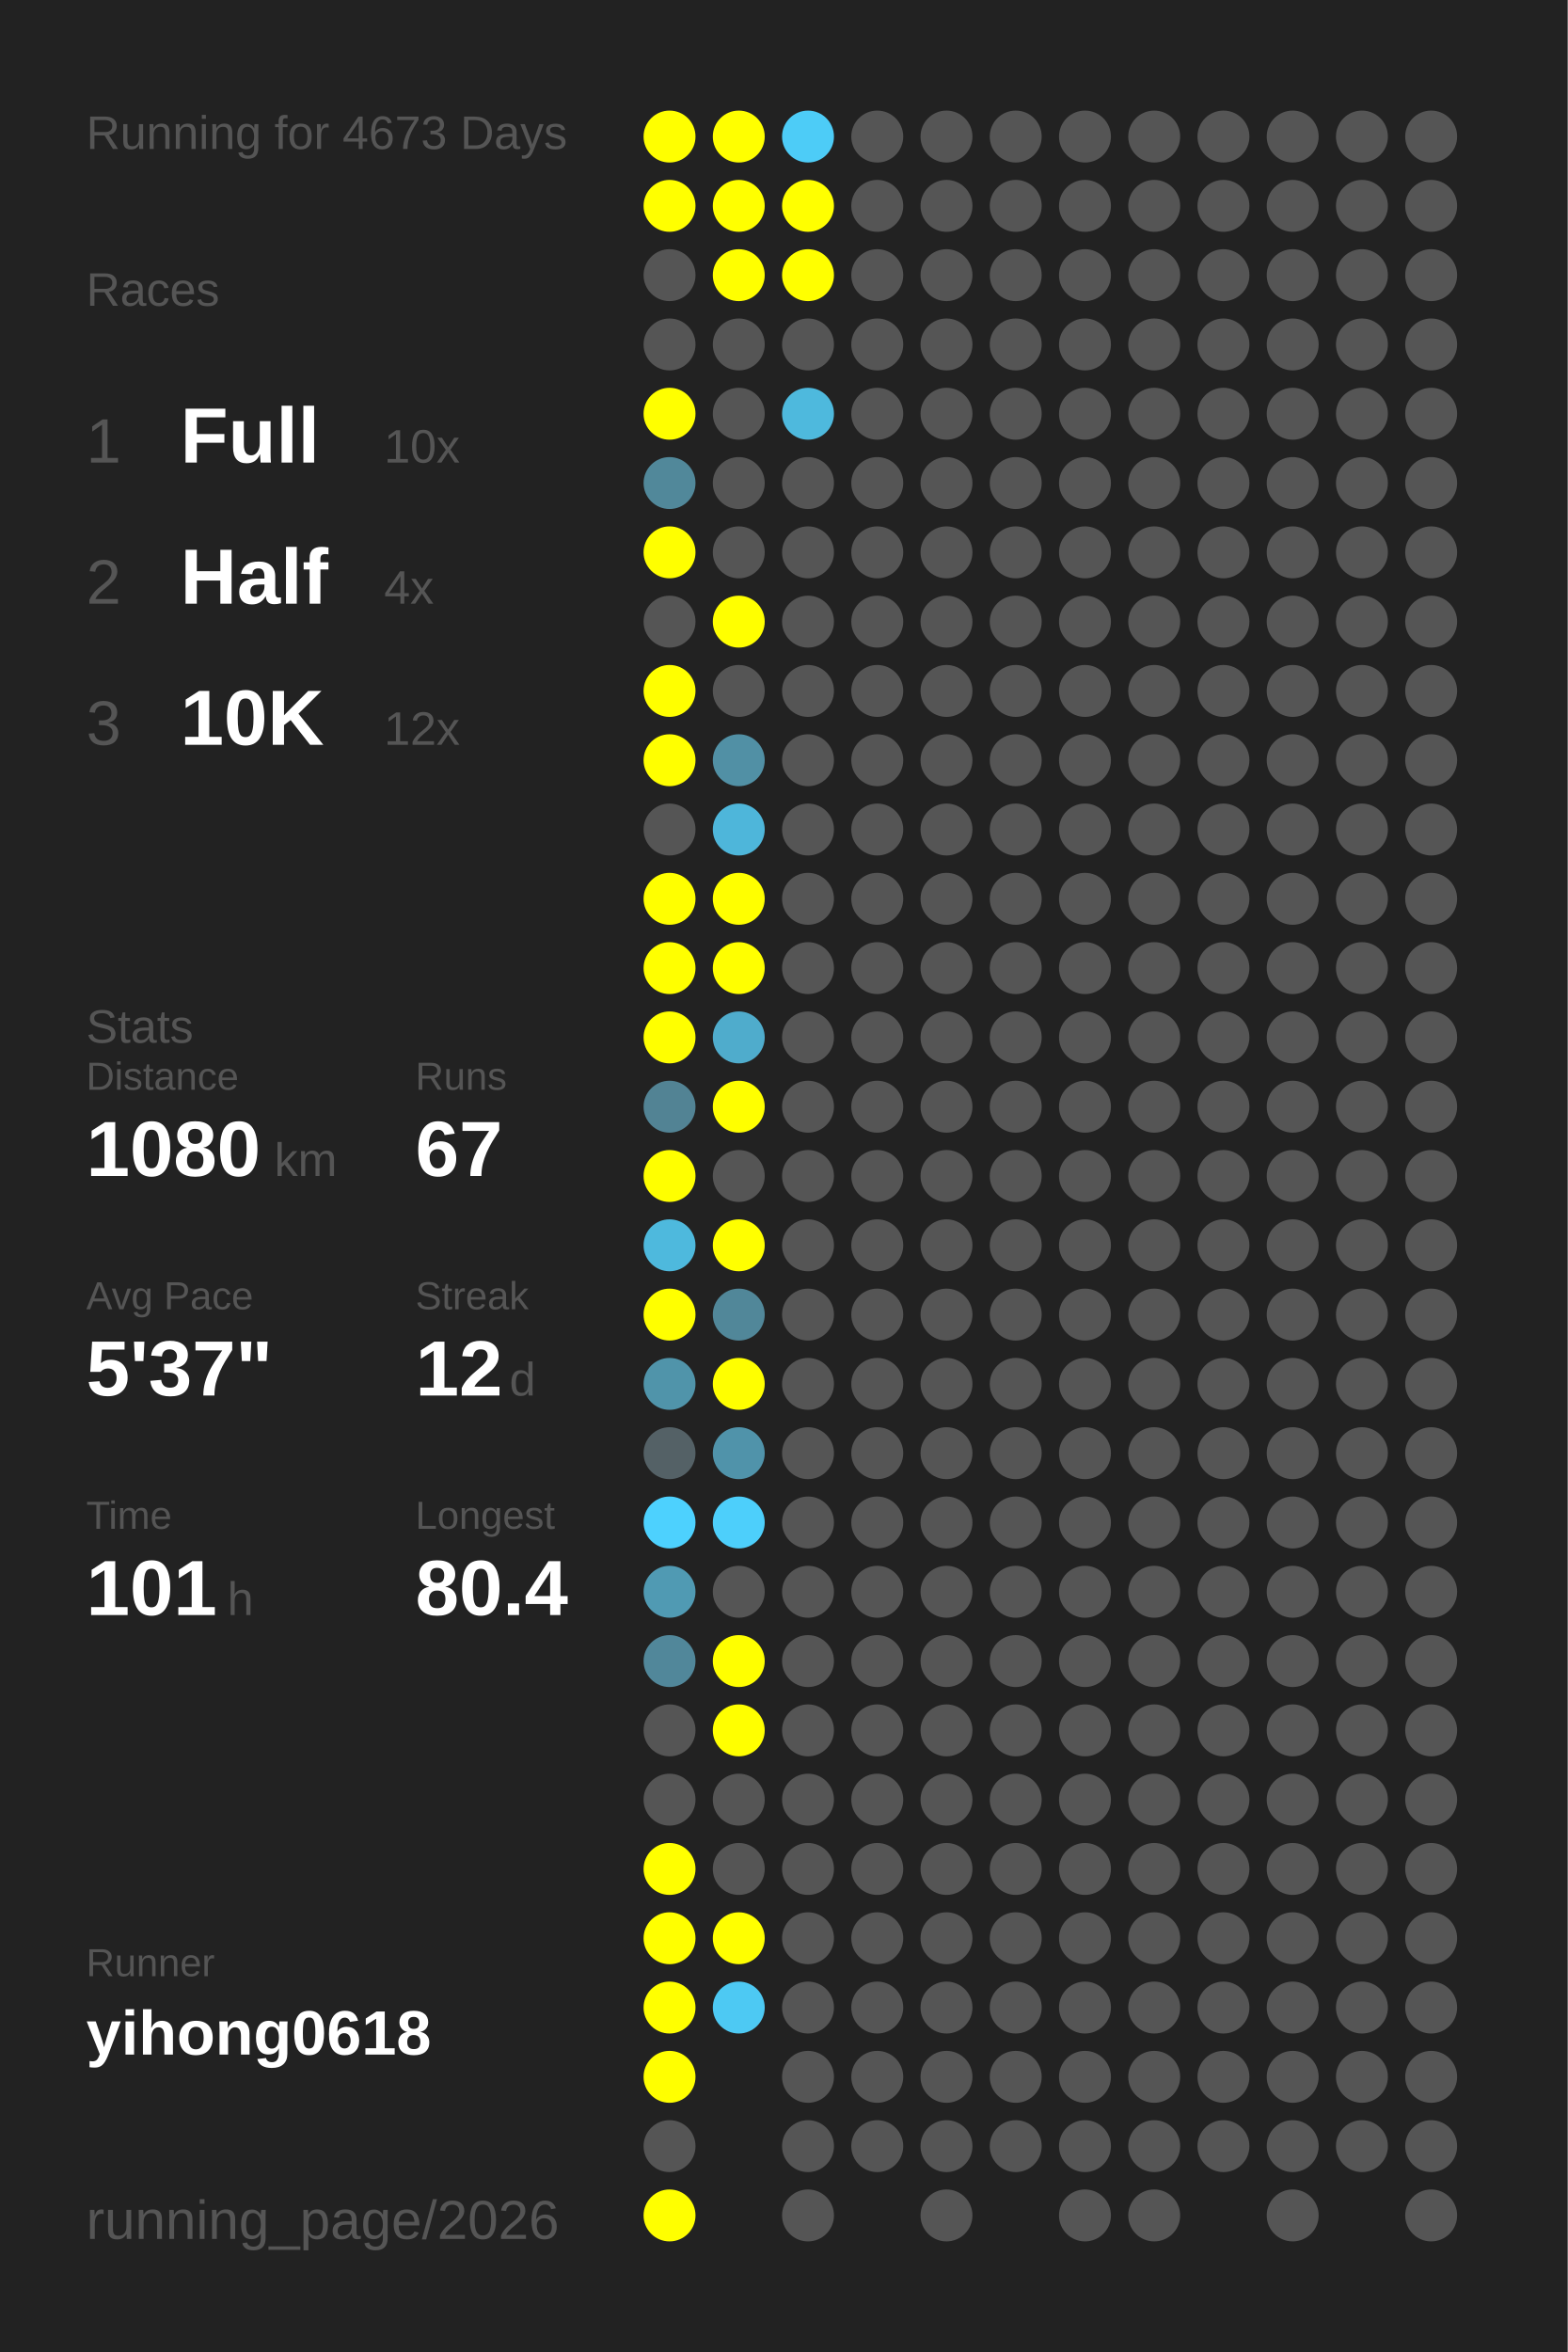
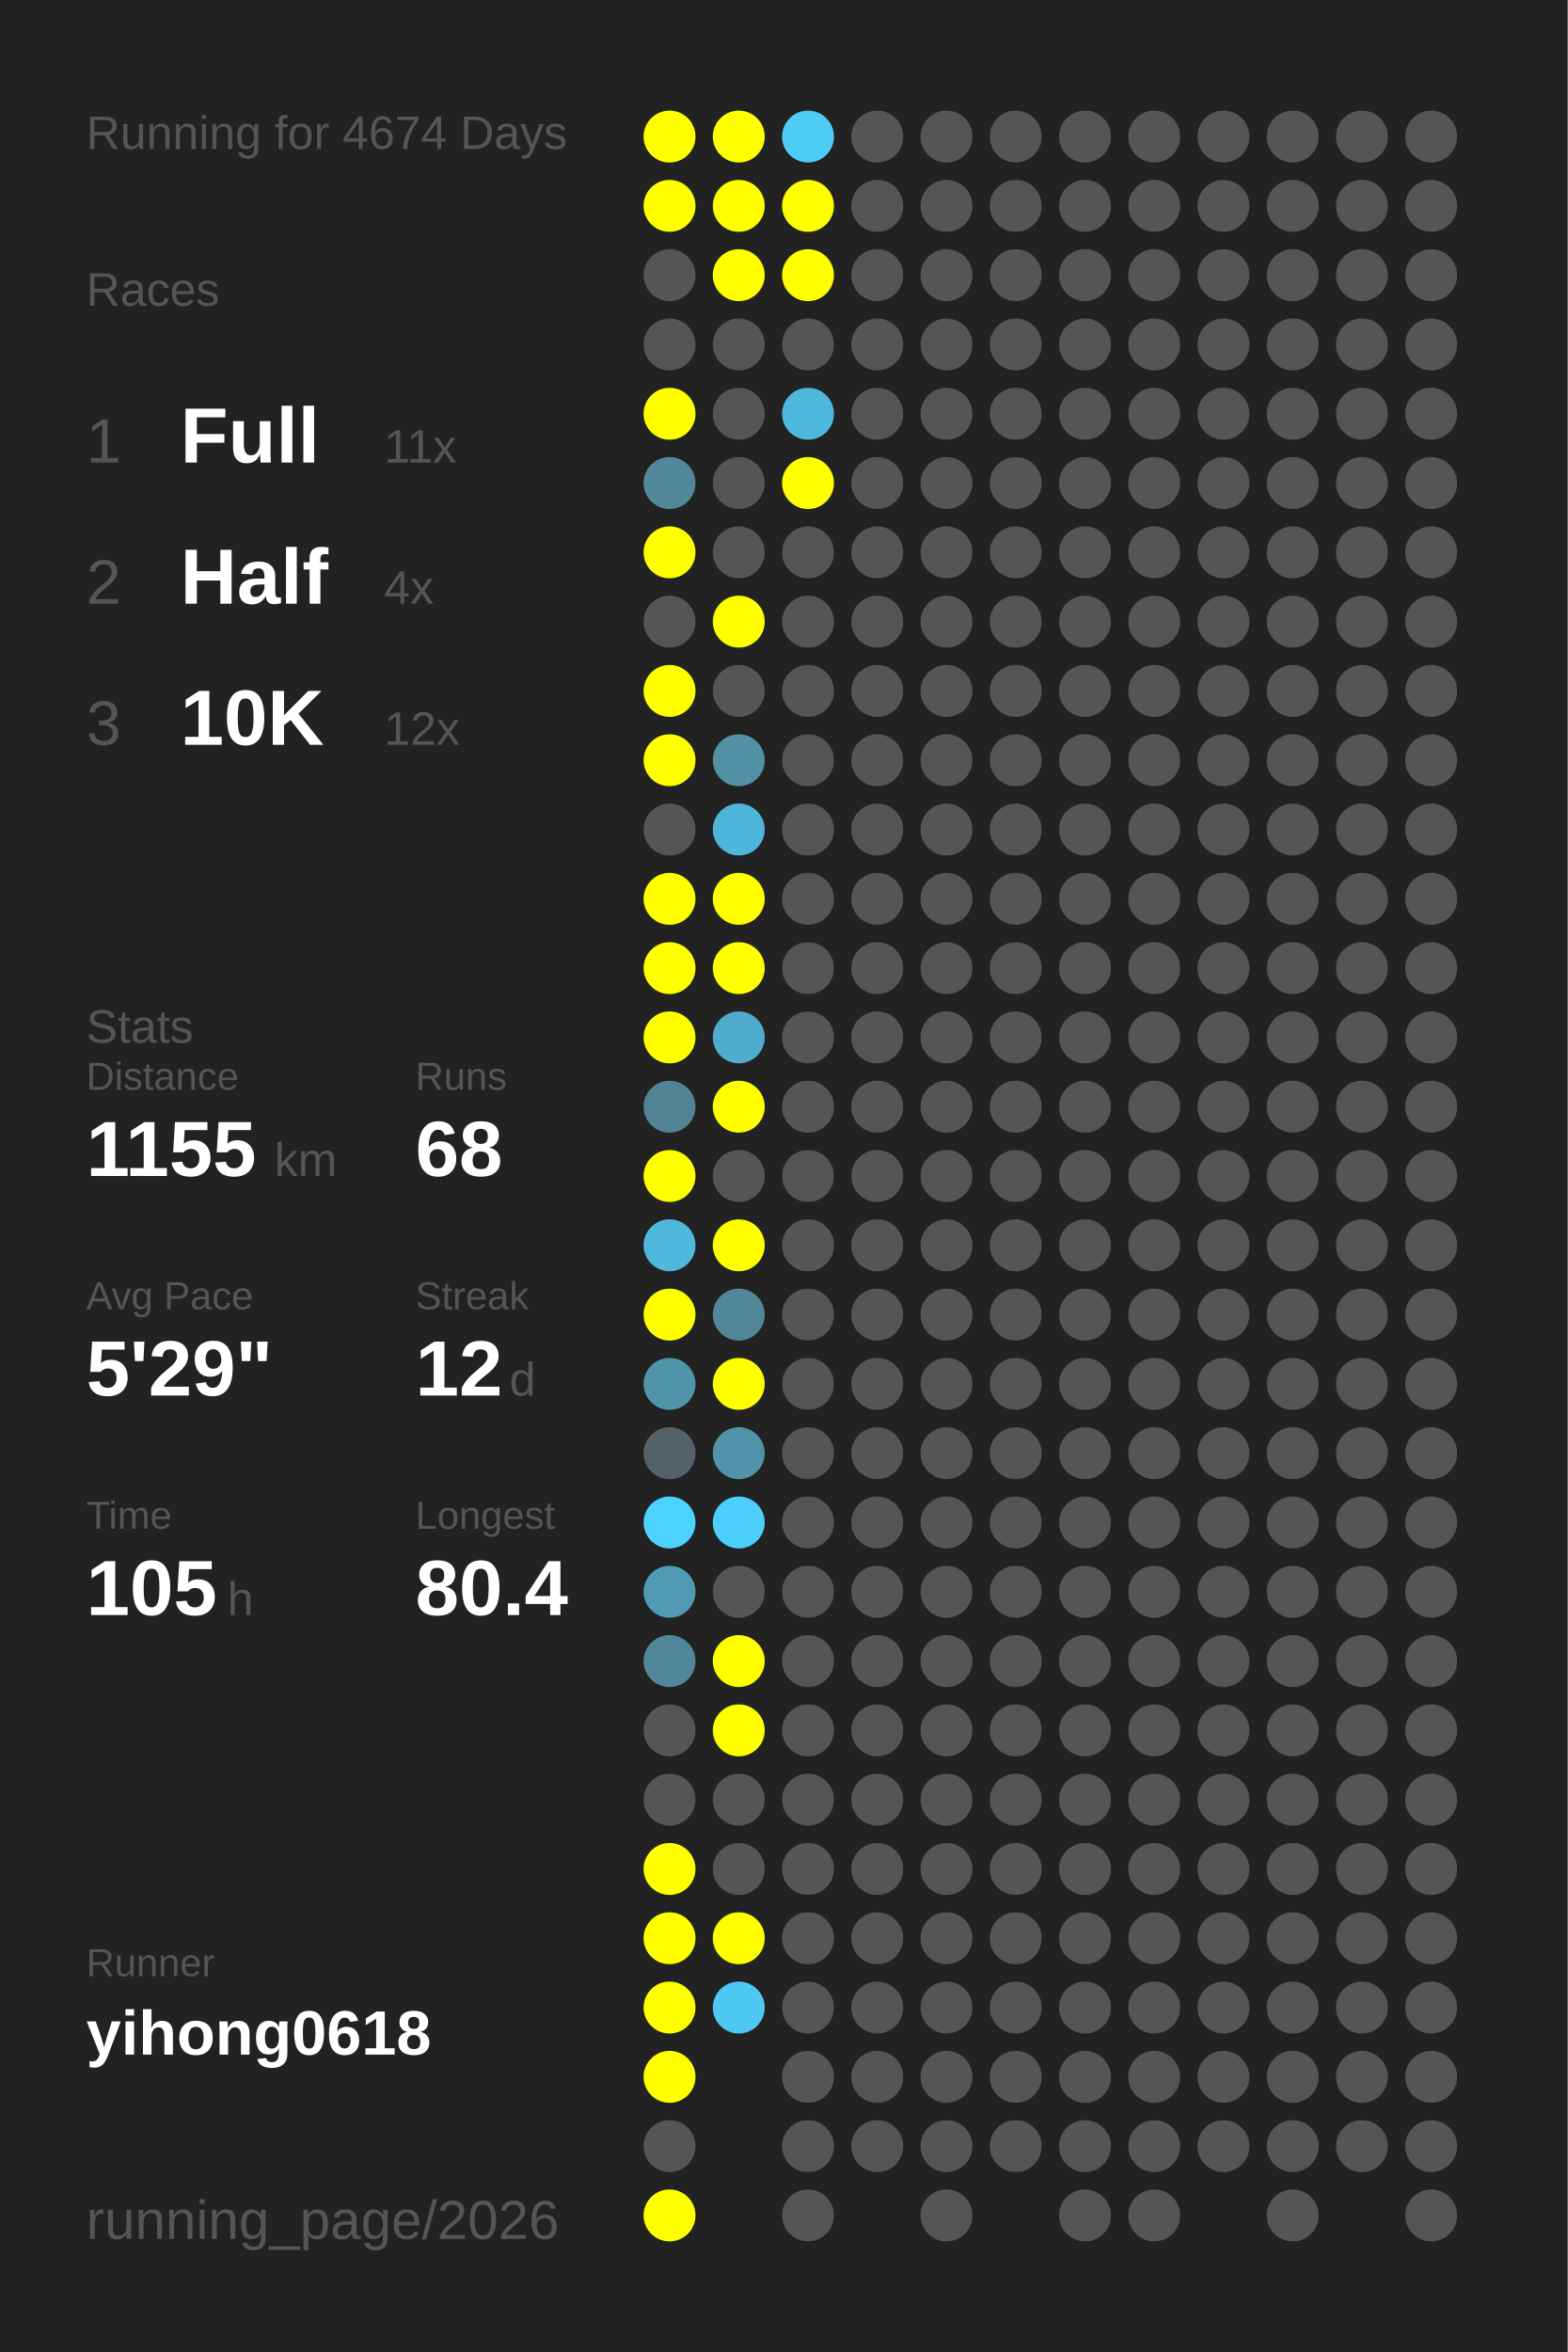
<svg xmlns="http://www.w3.org/2000/svg" baseProfile="full" height="300mm" version="1.1" viewBox="0,0,200,300" width="200mm">
  <defs />
  <rect fill="#222222" height="300" width="200" x="0" y="0" />
-   <text fill="#555555" style="font-size:6px; font-family:Arial;" x="11" y="19">Running for 4673 Days</text>
+   <text fill="#555555" style="font-size:6px; font-family:Arial;" x="11" y="19">Running for 4674 Days</text>
  <text fill="#555555" style="font-size:6px; font-family:Arial;" x="11" y="39">Races</text>
  <text fill="#555555" style="font-size:8px; font-family:Arial;" x="11" y="59">1</text>
  <text fill="#FFFFFF" style="font-size:10px; font-family:Arial; font-weight:bold;" x="23" y="59">Full</text>
-   <text fill="#555555" style="font-size:6px; font-family:Arial;" x="49" y="59">10x</text>
+   <text fill="#555555" style="font-size:6px; font-family:Arial;" x="49" y="59">11x</text>
  <text fill="#555555" style="font-size:8px; font-family:Arial;" x="11" y="77">2</text>
  <text fill="#FFFFFF" style="font-size:10px; font-family:Arial; font-weight:bold;" x="23" y="77">Half</text>
  <text fill="#555555" style="font-size:6px; font-family:Arial;" x="49" y="77">4x</text>
  <text fill="#555555" style="font-size:8px; font-family:Arial;" x="11" y="95">3</text>
  <text fill="#FFFFFF" style="font-size:10px; font-family:Arial; font-weight:bold;" x="23" y="95">10K</text>
  <text fill="#555555" style="font-size:6px; font-family:Arial;" x="49" y="95">12x</text>
  <text fill="#555555" style="font-size:6px; font-family:Arial;" x="11" y="133">Stats</text>
  <text fill="#555555" style="font-size:5px; font-family:Arial;" x="11" y="139">Distance</text>
-   <text fill="#FFFFFF" style="font-size:10px; font-family:Arial; font-weight:bold;" x="11" y="150">1080</text>
+   <text fill="#FFFFFF" style="font-size:10px; font-family:Arial; font-weight:bold;" x="11" y="150">1155</text>
  <text fill="#555555" style="font-size:6px; font-family:Arial;" x="35" y="150">km</text>
  <text fill="#555555" style="font-size:5px; font-family:Arial;" x="53" y="139">Runs</text>
-   <text fill="#FFFFFF" style="font-size:10px; font-family:Arial; font-weight:bold;" x="53" y="150">67</text>
+   <text fill="#FFFFFF" style="font-size:10px; font-family:Arial; font-weight:bold;" x="53" y="150">68</text>
  <text fill="#555555" style="font-size:5px; font-family:Arial;" x="11" y="167">Avg Pace</text>
-   <text fill="#FFFFFF" style="font-size:10px; font-family:Arial; font-weight:bold;" x="11" y="178">5'37"</text>
+   <text fill="#FFFFFF" style="font-size:10px; font-family:Arial; font-weight:bold;" x="11" y="178">5'29"</text>
  <text fill="#555555" style="font-size:5px; font-family:Arial;" x="53" y="167">Streak</text>
  <text fill="#FFFFFF" style="font-size:10px; font-family:Arial; font-weight:bold;" x="53" y="178">12</text>
  <text fill="#555555" style="font-size:6px; font-family:Arial;" x="65" y="178">d</text>
  <text fill="#555555" style="font-size:5px; font-family:Arial;" x="11" y="195">Time</text>
-   <text fill="#FFFFFF" style="font-size:10px; font-family:Arial; font-weight:bold;" x="11" y="206">101</text>
+   <text fill="#FFFFFF" style="font-size:10px; font-family:Arial; font-weight:bold;" x="11" y="206">105</text>
  <text fill="#555555" style="font-size:6px; font-family:Arial;" x="29" y="206">h</text>
  <text fill="#555555" style="font-size:5px; font-family:Arial;" x="53" y="195">Longest</text>
  <text fill="#FFFFFF" style="font-size:10px; font-family:Arial; font-weight:bold;" x="53" y="206">80.4</text>
  <text fill="#555555" style="font-size:5px; font-family:Arial;" x="11" y="252.065">Runner</text>
  <text fill="#FFFFFF" style="font-size:8px; font-family:Arial; font-weight:bold;" x="11" y="262.065">yihong0618</text>
  <text fill="#555555" style="font-size:7px; font-family:Arial;" x="11" y="285.581">running_page/2026</text>
  <circle cx="85.417" cy="17.419" fill="#FFFF00" r="3.312" />
  <circle cx="85.417" cy="26.258" fill="#FFFF00" r="3.312" />
  <circle cx="85.417" cy="35.097" fill="#555555" r="3.312" />
  <circle cx="85.417" cy="43.935" fill="#555555" r="3.312" />
  <circle cx="85.417" cy="52.774" fill="#FFFF00" r="3.312" />
  <circle cx="85.417" cy="61.613" fill="#51889a" r="3.312" />
  <circle cx="85.417" cy="70.452" fill="#FFFF00" r="3.312" />
  <circle cx="85.417" cy="79.29" fill="#555555" r="3.312" />
  <circle cx="85.417" cy="88.129" fill="#FFFF00" r="3.312" />
  <circle cx="85.417" cy="96.968" fill="#FFFF00" r="3.312" />
  <circle cx="85.417" cy="105.806" fill="#555555" r="3.312" />
  <circle cx="85.417" cy="114.645" fill="#FFFF00" r="3.312" />
  <circle cx="85.417" cy="123.484" fill="#FFFF00" r="3.312" />
  <circle cx="85.417" cy="132.323" fill="#FFFF00" r="3.312" />
  <circle cx="85.417" cy="141.161" fill="#528394" r="3.312" />
  <circle cx="85.417" cy="150" fill="#FFFF00" r="3.312" />
  <circle cx="85.417" cy="158.839" fill="#4eb9dd" r="3.312" />
  <circle cx="85.417" cy="167.677" fill="#FFFF00" r="3.312" />
  <circle cx="85.417" cy="176.516" fill="#5094aa" r="3.312" />
  <circle cx="85.417" cy="185.355" fill="#546166" r="3.312" />
  <circle cx="85.417" cy="194.194" fill="#4dd1fe" r="3.312" />
  <circle cx="85.417" cy="203.032" fill="#509ab3" r="3.312" />
  <circle cx="85.417" cy="211.871" fill="#51879a" r="3.312" />
  <circle cx="85.417" cy="220.71" fill="#555555" r="3.312" />
  <circle cx="85.417" cy="229.548" fill="#555555" r="3.312" />
  <circle cx="85.417" cy="238.387" fill="#FFFF00" r="3.312" />
  <circle cx="85.417" cy="247.226" fill="#FFFF00" r="3.312" />
  <circle cx="85.417" cy="256.065" fill="#FFFF00" r="3.312" />
  <circle cx="85.417" cy="264.903" fill="#FFFF00" r="3.312" />
  <circle cx="85.417" cy="273.742" fill="#555555" r="3.312" />
  <circle cx="85.417" cy="282.581" fill="#FFFF00" r="3.312" />
  <circle cx="94.25" cy="17.419" fill="#FFFF00" r="3.312" />
  <circle cx="94.25" cy="26.258" fill="#FFFF00" r="3.312" />
  <circle cx="94.25" cy="35.097" fill="#FFFF00" r="3.312" />
  <circle cx="94.25" cy="43.935" fill="#555555" r="3.312" />
  <circle cx="94.25" cy="52.774" fill="#555555" r="3.312" />
  <circle cx="94.25" cy="61.613" fill="#555555" r="3.312" />
  <circle cx="94.25" cy="70.452" fill="#555555" r="3.312" />
  <circle cx="94.25" cy="79.29" fill="#FFFF00" r="3.312" />
  <circle cx="94.25" cy="88.129" fill="#555555" r="3.312" />
  <circle cx="94.25" cy="96.968" fill="#5190a5" r="3.312" />
  <circle cx="94.25" cy="105.806" fill="#4eb6da" r="3.312" />
  <circle cx="94.25" cy="114.645" fill="#FFFF00" r="3.312" />
  <circle cx="94.25" cy="123.484" fill="#FFFF00" r="3.312" />
  <circle cx="94.25" cy="132.323" fill="#4faccc" r="3.312" />
  <circle cx="94.25" cy="141.161" fill="#FFFF00" r="3.312" />
  <circle cx="94.25" cy="150" fill="#555555" r="3.312" />
  <circle cx="94.25" cy="158.839" fill="#FFFF00" r="3.312" />
  <circle cx="94.25" cy="167.677" fill="#518799" r="3.312" />
  <circle cx="94.25" cy="176.516" fill="#FFFF00" r="3.312" />
  <circle cx="94.25" cy="185.355" fill="#5093aa" r="3.312" />
  <circle cx="94.25" cy="194.194" fill="#4dcffb" r="3.312" />
  <circle cx="94.25" cy="203.032" fill="#555555" r="3.312" />
  <circle cx="94.25" cy="211.871" fill="#FFFF00" r="3.312" />
  <circle cx="94.25" cy="220.71" fill="#FFFF00" r="3.312" />
  <circle cx="94.25" cy="229.548" fill="#555555" r="3.312" />
  <circle cx="94.25" cy="238.387" fill="#555555" r="3.312" />
  <circle cx="94.25" cy="247.226" fill="#FFFF00" r="3.312" />
  <circle cx="94.25" cy="256.065" fill="#4dc9f3" r="3.312" />
  <circle cx="103.083" cy="17.419" fill="#4dccf7" r="3.312" />
  <circle cx="103.083" cy="26.258" fill="#FFFF00" r="3.312" />
  <circle cx="103.083" cy="35.097" fill="#FFFF00" r="3.312" />
  <circle cx="103.083" cy="43.935" fill="#555555" r="3.312" />
  <circle cx="103.083" cy="52.774" fill="#4eb9dd" r="3.312" />
-   <circle cx="103.083" cy="61.613" fill="#555555" r="3.312" />
+   <circle cx="103.083" cy="61.613" fill="#FFFF00" r="3.312" />
  <circle cx="103.083" cy="70.452" fill="#555555" r="3.312" />
  <circle cx="103.083" cy="79.29" fill="#555555" r="3.312" />
  <circle cx="103.083" cy="88.129" fill="#555555" r="3.312" />
  <circle cx="103.083" cy="96.968" fill="#555555" r="3.312" />
  <circle cx="103.083" cy="105.806" fill="#555555" r="3.312" />
  <circle cx="103.083" cy="114.645" fill="#555555" r="3.312" />
  <circle cx="103.083" cy="123.484" fill="#555555" r="3.312" />
  <circle cx="103.083" cy="132.323" fill="#555555" r="3.312" />
  <circle cx="103.083" cy="141.161" fill="#555555" r="3.312" />
  <circle cx="103.083" cy="150" fill="#555555" r="3.312" />
  <circle cx="103.083" cy="158.839" fill="#555555" r="3.312" />
  <circle cx="103.083" cy="167.677" fill="#555555" r="3.312" />
  <circle cx="103.083" cy="176.516" fill="#555555" r="3.312" />
  <circle cx="103.083" cy="185.355" fill="#555555" r="3.312" />
  <circle cx="103.083" cy="194.194" fill="#555555" r="3.312" />
  <circle cx="103.083" cy="203.032" fill="#555555" r="3.312" />
  <circle cx="103.083" cy="211.871" fill="#555555" r="3.312" />
  <circle cx="103.083" cy="220.71" fill="#555555" r="3.312" />
  <circle cx="103.083" cy="229.548" fill="#555555" r="3.312" />
  <circle cx="103.083" cy="238.387" fill="#555555" r="3.312" />
  <circle cx="103.083" cy="247.226" fill="#555555" r="3.312" />
  <circle cx="103.083" cy="256.065" fill="#555555" r="3.312" />
  <circle cx="103.083" cy="264.903" fill="#555555" r="3.312" />
  <circle cx="103.083" cy="273.742" fill="#555555" r="3.312" />
  <circle cx="103.083" cy="282.581" fill="#555555" r="3.312" />
  <circle cx="111.917" cy="17.419" fill="#555555" r="3.312" />
  <circle cx="111.917" cy="26.258" fill="#555555" r="3.312" />
  <circle cx="111.917" cy="35.097" fill="#555555" r="3.312" />
  <circle cx="111.917" cy="43.935" fill="#555555" r="3.312" />
  <circle cx="111.917" cy="52.774" fill="#555555" r="3.312" />
  <circle cx="111.917" cy="61.613" fill="#555555" r="3.312" />
  <circle cx="111.917" cy="70.452" fill="#555555" r="3.312" />
  <circle cx="111.917" cy="79.29" fill="#555555" r="3.312" />
  <circle cx="111.917" cy="88.129" fill="#555555" r="3.312" />
  <circle cx="111.917" cy="96.968" fill="#555555" r="3.312" />
  <circle cx="111.917" cy="105.806" fill="#555555" r="3.312" />
  <circle cx="111.917" cy="114.645" fill="#555555" r="3.312" />
  <circle cx="111.917" cy="123.484" fill="#555555" r="3.312" />
  <circle cx="111.917" cy="132.323" fill="#555555" r="3.312" />
  <circle cx="111.917" cy="141.161" fill="#555555" r="3.312" />
  <circle cx="111.917" cy="150" fill="#555555" r="3.312" />
  <circle cx="111.917" cy="158.839" fill="#555555" r="3.312" />
  <circle cx="111.917" cy="167.677" fill="#555555" r="3.312" />
  <circle cx="111.917" cy="176.516" fill="#555555" r="3.312" />
  <circle cx="111.917" cy="185.355" fill="#555555" r="3.312" />
  <circle cx="111.917" cy="194.194" fill="#555555" r="3.312" />
  <circle cx="111.917" cy="203.032" fill="#555555" r="3.312" />
  <circle cx="111.917" cy="211.871" fill="#555555" r="3.312" />
  <circle cx="111.917" cy="220.71" fill="#555555" r="3.312" />
  <circle cx="111.917" cy="229.548" fill="#555555" r="3.312" />
  <circle cx="111.917" cy="238.387" fill="#555555" r="3.312" />
  <circle cx="111.917" cy="247.226" fill="#555555" r="3.312" />
  <circle cx="111.917" cy="256.065" fill="#555555" r="3.312" />
  <circle cx="111.917" cy="264.903" fill="#555555" r="3.312" />
  <circle cx="111.917" cy="273.742" fill="#555555" r="3.312" />
  <circle cx="120.75" cy="17.419" fill="#555555" r="3.312" />
  <circle cx="120.75" cy="26.258" fill="#555555" r="3.312" />
  <circle cx="120.75" cy="35.097" fill="#555555" r="3.312" />
  <circle cx="120.75" cy="43.935" fill="#555555" r="3.312" />
  <circle cx="120.75" cy="52.774" fill="#555555" r="3.312" />
  <circle cx="120.75" cy="61.613" fill="#555555" r="3.312" />
  <circle cx="120.75" cy="70.452" fill="#555555" r="3.312" />
  <circle cx="120.75" cy="79.29" fill="#555555" r="3.312" />
  <circle cx="120.75" cy="88.129" fill="#555555" r="3.312" />
  <circle cx="120.75" cy="96.968" fill="#555555" r="3.312" />
  <circle cx="120.75" cy="105.806" fill="#555555" r="3.312" />
  <circle cx="120.75" cy="114.645" fill="#555555" r="3.312" />
  <circle cx="120.75" cy="123.484" fill="#555555" r="3.312" />
  <circle cx="120.75" cy="132.323" fill="#555555" r="3.312" />
  <circle cx="120.75" cy="141.161" fill="#555555" r="3.312" />
  <circle cx="120.75" cy="150" fill="#555555" r="3.312" />
  <circle cx="120.75" cy="158.839" fill="#555555" r="3.312" />
  <circle cx="120.75" cy="167.677" fill="#555555" r="3.312" />
  <circle cx="120.75" cy="176.516" fill="#555555" r="3.312" />
  <circle cx="120.75" cy="185.355" fill="#555555" r="3.312" />
  <circle cx="120.75" cy="194.194" fill="#555555" r="3.312" />
  <circle cx="120.75" cy="203.032" fill="#555555" r="3.312" />
  <circle cx="120.75" cy="211.871" fill="#555555" r="3.312" />
  <circle cx="120.75" cy="220.71" fill="#555555" r="3.312" />
  <circle cx="120.75" cy="229.548" fill="#555555" r="3.312" />
  <circle cx="120.75" cy="238.387" fill="#555555" r="3.312" />
  <circle cx="120.75" cy="247.226" fill="#555555" r="3.312" />
  <circle cx="120.75" cy="256.065" fill="#555555" r="3.312" />
  <circle cx="120.75" cy="264.903" fill="#555555" r="3.312" />
  <circle cx="120.75" cy="273.742" fill="#555555" r="3.312" />
  <circle cx="120.75" cy="282.581" fill="#555555" r="3.312" />
  <circle cx="129.583" cy="17.419" fill="#555555" r="3.312" />
  <circle cx="129.583" cy="26.258" fill="#555555" r="3.312" />
  <circle cx="129.583" cy="35.097" fill="#555555" r="3.312" />
  <circle cx="129.583" cy="43.935" fill="#555555" r="3.312" />
  <circle cx="129.583" cy="52.774" fill="#555555" r="3.312" />
  <circle cx="129.583" cy="61.613" fill="#555555" r="3.312" />
  <circle cx="129.583" cy="70.452" fill="#555555" r="3.312" />
  <circle cx="129.583" cy="79.29" fill="#555555" r="3.312" />
  <circle cx="129.583" cy="88.129" fill="#555555" r="3.312" />
  <circle cx="129.583" cy="96.968" fill="#555555" r="3.312" />
  <circle cx="129.583" cy="105.806" fill="#555555" r="3.312" />
  <circle cx="129.583" cy="114.645" fill="#555555" r="3.312" />
  <circle cx="129.583" cy="123.484" fill="#555555" r="3.312" />
  <circle cx="129.583" cy="132.323" fill="#555555" r="3.312" />
  <circle cx="129.583" cy="141.161" fill="#555555" r="3.312" />
  <circle cx="129.583" cy="150" fill="#555555" r="3.312" />
  <circle cx="129.583" cy="158.839" fill="#555555" r="3.312" />
  <circle cx="129.583" cy="167.677" fill="#555555" r="3.312" />
  <circle cx="129.583" cy="176.516" fill="#555555" r="3.312" />
  <circle cx="129.583" cy="185.355" fill="#555555" r="3.312" />
  <circle cx="129.583" cy="194.194" fill="#555555" r="3.312" />
  <circle cx="129.583" cy="203.032" fill="#555555" r="3.312" />
  <circle cx="129.583" cy="211.871" fill="#555555" r="3.312" />
  <circle cx="129.583" cy="220.71" fill="#555555" r="3.312" />
  <circle cx="129.583" cy="229.548" fill="#555555" r="3.312" />
  <circle cx="129.583" cy="238.387" fill="#555555" r="3.312" />
  <circle cx="129.583" cy="247.226" fill="#555555" r="3.312" />
  <circle cx="129.583" cy="256.065" fill="#555555" r="3.312" />
  <circle cx="129.583" cy="264.903" fill="#555555" r="3.312" />
  <circle cx="129.583" cy="273.742" fill="#555555" r="3.312" />
  <circle cx="138.417" cy="17.419" fill="#555555" r="3.312" />
  <circle cx="138.417" cy="26.258" fill="#555555" r="3.312" />
  <circle cx="138.417" cy="35.097" fill="#555555" r="3.312" />
  <circle cx="138.417" cy="43.935" fill="#555555" r="3.312" />
  <circle cx="138.417" cy="52.774" fill="#555555" r="3.312" />
  <circle cx="138.417" cy="61.613" fill="#555555" r="3.312" />
  <circle cx="138.417" cy="70.452" fill="#555555" r="3.312" />
  <circle cx="138.417" cy="79.29" fill="#555555" r="3.312" />
  <circle cx="138.417" cy="88.129" fill="#555555" r="3.312" />
  <circle cx="138.417" cy="96.968" fill="#555555" r="3.312" />
  <circle cx="138.417" cy="105.806" fill="#555555" r="3.312" />
  <circle cx="138.417" cy="114.645" fill="#555555" r="3.312" />
  <circle cx="138.417" cy="123.484" fill="#555555" r="3.312" />
  <circle cx="138.417" cy="132.323" fill="#555555" r="3.312" />
  <circle cx="138.417" cy="141.161" fill="#555555" r="3.312" />
  <circle cx="138.417" cy="150" fill="#555555" r="3.312" />
  <circle cx="138.417" cy="158.839" fill="#555555" r="3.312" />
  <circle cx="138.417" cy="167.677" fill="#555555" r="3.312" />
  <circle cx="138.417" cy="176.516" fill="#555555" r="3.312" />
  <circle cx="138.417" cy="185.355" fill="#555555" r="3.312" />
  <circle cx="138.417" cy="194.194" fill="#555555" r="3.312" />
  <circle cx="138.417" cy="203.032" fill="#555555" r="3.312" />
  <circle cx="138.417" cy="211.871" fill="#555555" r="3.312" />
  <circle cx="138.417" cy="220.71" fill="#555555" r="3.312" />
  <circle cx="138.417" cy="229.548" fill="#555555" r="3.312" />
  <circle cx="138.417" cy="238.387" fill="#555555" r="3.312" />
  <circle cx="138.417" cy="247.226" fill="#555555" r="3.312" />
  <circle cx="138.417" cy="256.065" fill="#555555" r="3.312" />
  <circle cx="138.417" cy="264.903" fill="#555555" r="3.312" />
  <circle cx="138.417" cy="273.742" fill="#555555" r="3.312" />
  <circle cx="138.417" cy="282.581" fill="#555555" r="3.312" />
  <circle cx="147.25" cy="17.419" fill="#555555" r="3.312" />
  <circle cx="147.25" cy="26.258" fill="#555555" r="3.312" />
  <circle cx="147.25" cy="35.097" fill="#555555" r="3.312" />
  <circle cx="147.25" cy="43.935" fill="#555555" r="3.312" />
  <circle cx="147.25" cy="52.774" fill="#555555" r="3.312" />
  <circle cx="147.25" cy="61.613" fill="#555555" r="3.312" />
  <circle cx="147.25" cy="70.452" fill="#555555" r="3.312" />
  <circle cx="147.25" cy="79.29" fill="#555555" r="3.312" />
  <circle cx="147.25" cy="88.129" fill="#555555" r="3.312" />
  <circle cx="147.25" cy="96.968" fill="#555555" r="3.312" />
  <circle cx="147.25" cy="105.806" fill="#555555" r="3.312" />
  <circle cx="147.25" cy="114.645" fill="#555555" r="3.312" />
  <circle cx="147.25" cy="123.484" fill="#555555" r="3.312" />
  <circle cx="147.25" cy="132.323" fill="#555555" r="3.312" />
  <circle cx="147.25" cy="141.161" fill="#555555" r="3.312" />
  <circle cx="147.25" cy="150" fill="#555555" r="3.312" />
  <circle cx="147.25" cy="158.839" fill="#555555" r="3.312" />
  <circle cx="147.25" cy="167.677" fill="#555555" r="3.312" />
  <circle cx="147.25" cy="176.516" fill="#555555" r="3.312" />
  <circle cx="147.25" cy="185.355" fill="#555555" r="3.312" />
  <circle cx="147.25" cy="194.194" fill="#555555" r="3.312" />
  <circle cx="147.25" cy="203.032" fill="#555555" r="3.312" />
  <circle cx="147.25" cy="211.871" fill="#555555" r="3.312" />
  <circle cx="147.25" cy="220.71" fill="#555555" r="3.312" />
  <circle cx="147.25" cy="229.548" fill="#555555" r="3.312" />
  <circle cx="147.25" cy="238.387" fill="#555555" r="3.312" />
  <circle cx="147.25" cy="247.226" fill="#555555" r="3.312" />
  <circle cx="147.25" cy="256.065" fill="#555555" r="3.312" />
  <circle cx="147.25" cy="264.903" fill="#555555" r="3.312" />
  <circle cx="147.25" cy="273.742" fill="#555555" r="3.312" />
  <circle cx="147.25" cy="282.581" fill="#555555" r="3.312" />
  <circle cx="156.083" cy="17.419" fill="#555555" r="3.312" />
  <circle cx="156.083" cy="26.258" fill="#555555" r="3.312" />
  <circle cx="156.083" cy="35.097" fill="#555555" r="3.312" />
  <circle cx="156.083" cy="43.935" fill="#555555" r="3.312" />
  <circle cx="156.083" cy="52.774" fill="#555555" r="3.312" />
  <circle cx="156.083" cy="61.613" fill="#555555" r="3.312" />
  <circle cx="156.083" cy="70.452" fill="#555555" r="3.312" />
  <circle cx="156.083" cy="79.29" fill="#555555" r="3.312" />
  <circle cx="156.083" cy="88.129" fill="#555555" r="3.312" />
  <circle cx="156.083" cy="96.968" fill="#555555" r="3.312" />
  <circle cx="156.083" cy="105.806" fill="#555555" r="3.312" />
  <circle cx="156.083" cy="114.645" fill="#555555" r="3.312" />
  <circle cx="156.083" cy="123.484" fill="#555555" r="3.312" />
  <circle cx="156.083" cy="132.323" fill="#555555" r="3.312" />
  <circle cx="156.083" cy="141.161" fill="#555555" r="3.312" />
  <circle cx="156.083" cy="150" fill="#555555" r="3.312" />
  <circle cx="156.083" cy="158.839" fill="#555555" r="3.312" />
  <circle cx="156.083" cy="167.677" fill="#555555" r="3.312" />
  <circle cx="156.083" cy="176.516" fill="#555555" r="3.312" />
  <circle cx="156.083" cy="185.355" fill="#555555" r="3.312" />
  <circle cx="156.083" cy="194.194" fill="#555555" r="3.312" />
  <circle cx="156.083" cy="203.032" fill="#555555" r="3.312" />
  <circle cx="156.083" cy="211.871" fill="#555555" r="3.312" />
  <circle cx="156.083" cy="220.71" fill="#555555" r="3.312" />
  <circle cx="156.083" cy="229.548" fill="#555555" r="3.312" />
  <circle cx="156.083" cy="238.387" fill="#555555" r="3.312" />
  <circle cx="156.083" cy="247.226" fill="#555555" r="3.312" />
  <circle cx="156.083" cy="256.065" fill="#555555" r="3.312" />
  <circle cx="156.083" cy="264.903" fill="#555555" r="3.312" />
  <circle cx="156.083" cy="273.742" fill="#555555" r="3.312" />
  <circle cx="164.917" cy="17.419" fill="#555555" r="3.312" />
  <circle cx="164.917" cy="26.258" fill="#555555" r="3.312" />
  <circle cx="164.917" cy="35.097" fill="#555555" r="3.312" />
  <circle cx="164.917" cy="43.935" fill="#555555" r="3.312" />
  <circle cx="164.917" cy="52.774" fill="#555555" r="3.312" />
  <circle cx="164.917" cy="61.613" fill="#555555" r="3.312" />
  <circle cx="164.917" cy="70.452" fill="#555555" r="3.312" />
  <circle cx="164.917" cy="79.29" fill="#555555" r="3.312" />
  <circle cx="164.917" cy="88.129" fill="#555555" r="3.312" />
  <circle cx="164.917" cy="96.968" fill="#555555" r="3.312" />
  <circle cx="164.917" cy="105.806" fill="#555555" r="3.312" />
  <circle cx="164.917" cy="114.645" fill="#555555" r="3.312" />
  <circle cx="164.917" cy="123.484" fill="#555555" r="3.312" />
  <circle cx="164.917" cy="132.323" fill="#555555" r="3.312" />
  <circle cx="164.917" cy="141.161" fill="#555555" r="3.312" />
  <circle cx="164.917" cy="150" fill="#555555" r="3.312" />
  <circle cx="164.917" cy="158.839" fill="#555555" r="3.312" />
  <circle cx="164.917" cy="167.677" fill="#555555" r="3.312" />
  <circle cx="164.917" cy="176.516" fill="#555555" r="3.312" />
  <circle cx="164.917" cy="185.355" fill="#555555" r="3.312" />
  <circle cx="164.917" cy="194.194" fill="#555555" r="3.312" />
  <circle cx="164.917" cy="203.032" fill="#555555" r="3.312" />
  <circle cx="164.917" cy="211.871" fill="#555555" r="3.312" />
  <circle cx="164.917" cy="220.71" fill="#555555" r="3.312" />
  <circle cx="164.917" cy="229.548" fill="#555555" r="3.312" />
  <circle cx="164.917" cy="238.387" fill="#555555" r="3.312" />
  <circle cx="164.917" cy="247.226" fill="#555555" r="3.312" />
  <circle cx="164.917" cy="256.065" fill="#555555" r="3.312" />
  <circle cx="164.917" cy="264.903" fill="#555555" r="3.312" />
  <circle cx="164.917" cy="273.742" fill="#555555" r="3.312" />
  <circle cx="164.917" cy="282.581" fill="#555555" r="3.312" />
  <circle cx="173.75" cy="17.419" fill="#555555" r="3.312" />
  <circle cx="173.75" cy="26.258" fill="#555555" r="3.312" />
  <circle cx="173.75" cy="35.097" fill="#555555" r="3.312" />
  <circle cx="173.75" cy="43.935" fill="#555555" r="3.312" />
  <circle cx="173.75" cy="52.774" fill="#555555" r="3.312" />
  <circle cx="173.75" cy="61.613" fill="#555555" r="3.312" />
  <circle cx="173.75" cy="70.452" fill="#555555" r="3.312" />
  <circle cx="173.75" cy="79.29" fill="#555555" r="3.312" />
  <circle cx="173.75" cy="88.129" fill="#555555" r="3.312" />
  <circle cx="173.75" cy="96.968" fill="#555555" r="3.312" />
  <circle cx="173.75" cy="105.806" fill="#555555" r="3.312" />
  <circle cx="173.75" cy="114.645" fill="#555555" r="3.312" />
  <circle cx="173.75" cy="123.484" fill="#555555" r="3.312" />
  <circle cx="173.75" cy="132.323" fill="#555555" r="3.312" />
  <circle cx="173.75" cy="141.161" fill="#555555" r="3.312" />
  <circle cx="173.75" cy="150" fill="#555555" r="3.312" />
  <circle cx="173.75" cy="158.839" fill="#555555" r="3.312" />
  <circle cx="173.75" cy="167.677" fill="#555555" r="3.312" />
  <circle cx="173.75" cy="176.516" fill="#555555" r="3.312" />
  <circle cx="173.75" cy="185.355" fill="#555555" r="3.312" />
  <circle cx="173.75" cy="194.194" fill="#555555" r="3.312" />
  <circle cx="173.75" cy="203.032" fill="#555555" r="3.312" />
  <circle cx="173.75" cy="211.871" fill="#555555" r="3.312" />
  <circle cx="173.75" cy="220.71" fill="#555555" r="3.312" />
  <circle cx="173.75" cy="229.548" fill="#555555" r="3.312" />
  <circle cx="173.75" cy="238.387" fill="#555555" r="3.312" />
  <circle cx="173.75" cy="247.226" fill="#555555" r="3.312" />
  <circle cx="173.75" cy="256.065" fill="#555555" r="3.312" />
  <circle cx="173.75" cy="264.903" fill="#555555" r="3.312" />
  <circle cx="173.75" cy="273.742" fill="#555555" r="3.312" />
  <circle cx="182.583" cy="17.419" fill="#555555" r="3.312" />
  <circle cx="182.583" cy="26.258" fill="#555555" r="3.312" />
  <circle cx="182.583" cy="35.097" fill="#555555" r="3.312" />
  <circle cx="182.583" cy="43.935" fill="#555555" r="3.312" />
  <circle cx="182.583" cy="52.774" fill="#555555" r="3.312" />
  <circle cx="182.583" cy="61.613" fill="#555555" r="3.312" />
  <circle cx="182.583" cy="70.452" fill="#555555" r="3.312" />
  <circle cx="182.583" cy="79.29" fill="#555555" r="3.312" />
  <circle cx="182.583" cy="88.129" fill="#555555" r="3.312" />
  <circle cx="182.583" cy="96.968" fill="#555555" r="3.312" />
  <circle cx="182.583" cy="105.806" fill="#555555" r="3.312" />
  <circle cx="182.583" cy="114.645" fill="#555555" r="3.312" />
  <circle cx="182.583" cy="123.484" fill="#555555" r="3.312" />
  <circle cx="182.583" cy="132.323" fill="#555555" r="3.312" />
  <circle cx="182.583" cy="141.161" fill="#555555" r="3.312" />
  <circle cx="182.583" cy="150" fill="#555555" r="3.312" />
  <circle cx="182.583" cy="158.839" fill="#555555" r="3.312" />
  <circle cx="182.583" cy="167.677" fill="#555555" r="3.312" />
  <circle cx="182.583" cy="176.516" fill="#555555" r="3.312" />
  <circle cx="182.583" cy="185.355" fill="#555555" r="3.312" />
  <circle cx="182.583" cy="194.194" fill="#555555" r="3.312" />
  <circle cx="182.583" cy="203.032" fill="#555555" r="3.312" />
  <circle cx="182.583" cy="211.871" fill="#555555" r="3.312" />
  <circle cx="182.583" cy="220.71" fill="#555555" r="3.312" />
  <circle cx="182.583" cy="229.548" fill="#555555" r="3.312" />
  <circle cx="182.583" cy="238.387" fill="#555555" r="3.312" />
  <circle cx="182.583" cy="247.226" fill="#555555" r="3.312" />
  <circle cx="182.583" cy="256.065" fill="#555555" r="3.312" />
  <circle cx="182.583" cy="264.903" fill="#555555" r="3.312" />
  <circle cx="182.583" cy="273.742" fill="#555555" r="3.312" />
  <circle cx="182.583" cy="282.581" fill="#555555" r="3.312" />
</svg>
